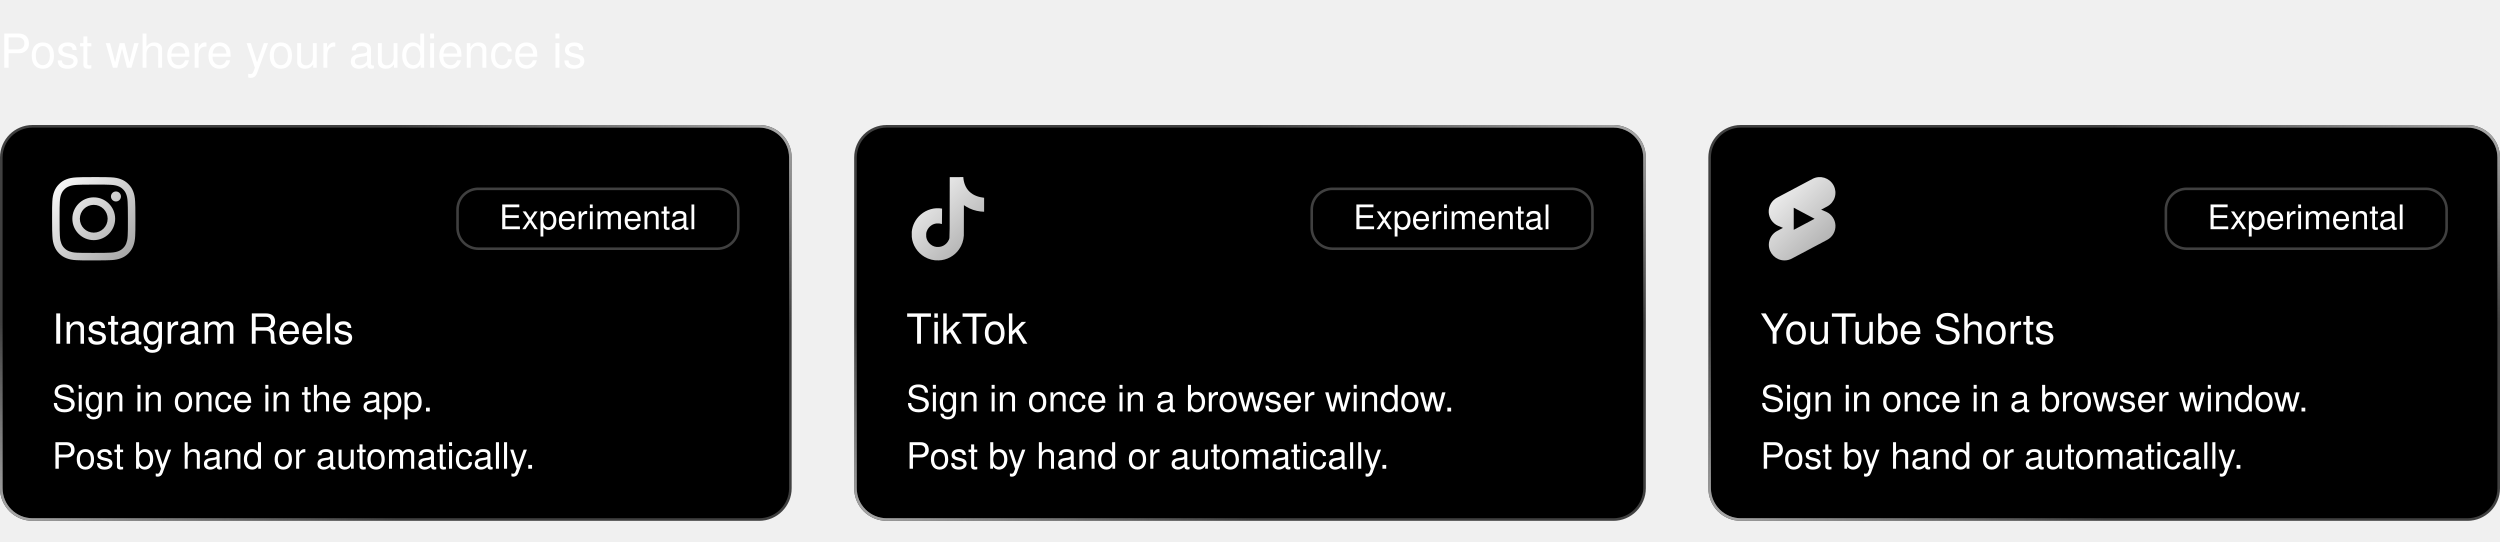
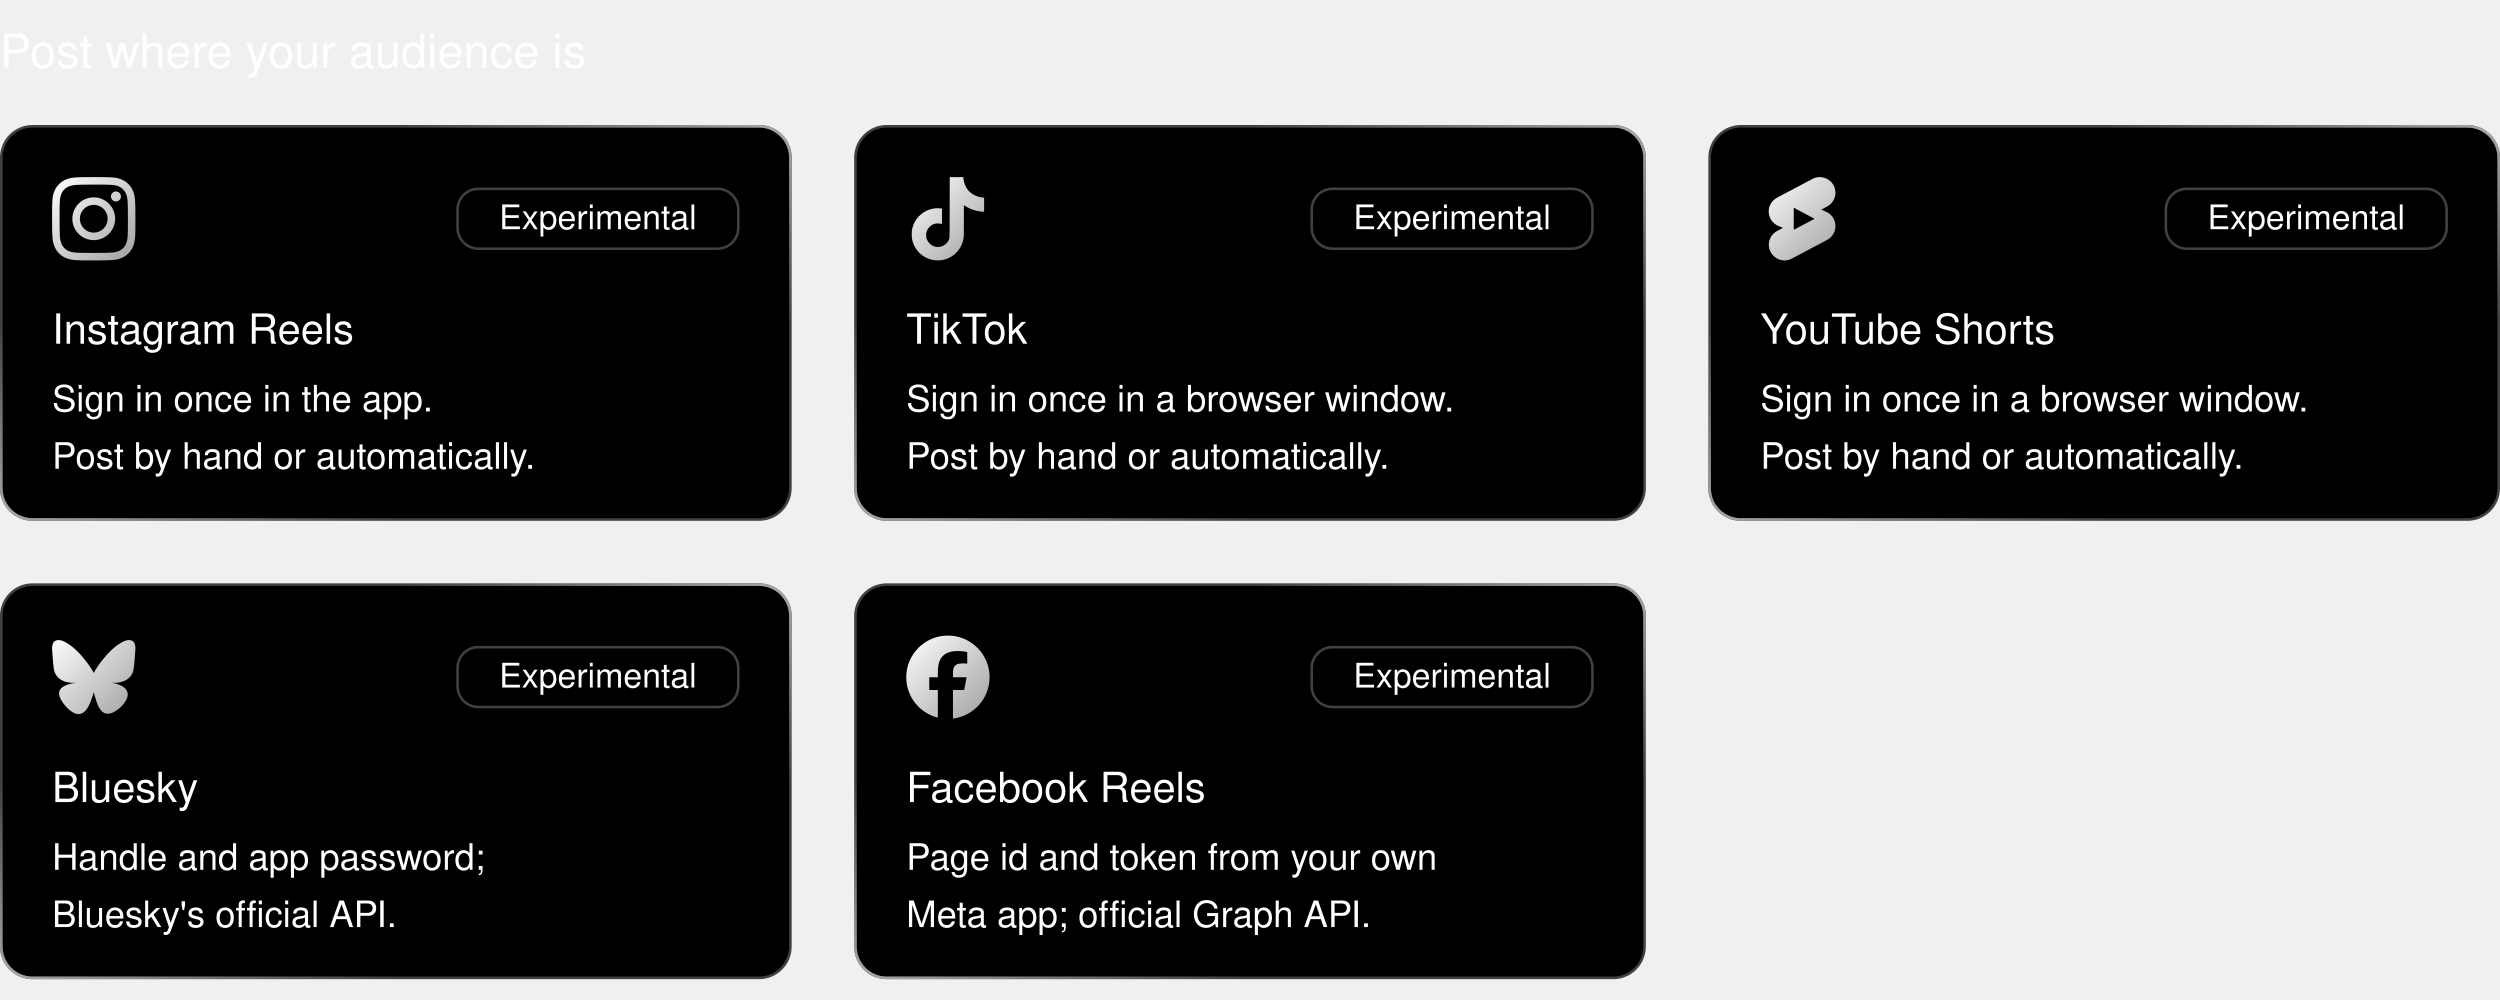
- <svg xmlns="http://www.w3.org/2000/svg" width="960" height="208" viewBox="0 0 960 208" role="img" aria-label="Post to Instagram Reels, TikTok and YouTube Shorts">
+ <svg xmlns="http://www.w3.org/2000/svg" width="960" height="384" viewBox="0 0 960 384" role="img" aria-label="Post to Instagram Reels, TikTok, YouTube Shorts, Bluesky and Facebook Reels">
  <defs>
    <radialGradient id="tr" cx="1" cy="0" r="0.5" gradientUnits="objectBoundingBox">
      <stop offset="0" stop-color="#a9a9a9" />
      <stop offset="1" stop-color="#a9a9a9" stop-opacity="0" />
    </radialGradient>
    <radialGradient id="bl" cx="0" cy="1" r="0.5" gradientUnits="objectBoundingBox">
      <stop offset="0" stop-color="#a9a9a9" />
      <stop offset="1" stop-color="#a9a9a9" stop-opacity="0" />
    </radialGradient>
    <linearGradient id="face" x1="0" y1="0" x2="1" y2="1">
      <stop offset="0" stop-color="#ffffff" />
      <stop offset="1" stop-color="#a0a0a0" />
    </linearGradient>
    <linearGradient id="iface" x1="0" y1="0" x2="32" y2="32" gradientUnits="userSpaceOnUse">
      <stop offset="0" stop-color="#ffffff" />
      <stop offset="1" stop-color="#a0a0a0" />
    </linearGradient>
    <linearGradient id="iface24" x1="0" y1="0" x2="24" y2="24" gradientUnits="userSpaceOnUse">
      <stop offset="0" stop-color="#ffffff" />
      <stop offset="1" stop-color="#a0a0a0" />
    </linearGradient>
    <filter id="idepth" x="-20%" y="-20%" width="150%" height="150%">
      <feDropShadow dx="0.64" dy="1.28" stdDeviation="0.16" flood-color="#606060" flood-opacity="0.95" />
    </filter>
  </defs>
  <text x="0" y="26" font-size="18" font-weight="400" fill="#ffffff" text-anchor="start" font-family="&quot;Helvetica Neue&quot;, Helvetica, Arial, sans-serif">Post where your audience is</text>
  <rect x="0.5" y="48.5" width="303.0" height="151" rx="12" fill="#000000" stroke="#404040" />
  <rect x="0.5" y="48.5" width="303.0" height="151" rx="12" fill="none" stroke="url(#tr)" />
  <rect x="0.5" y="48.5" width="303.0" height="151" rx="12" fill="none" stroke="url(#bl)" />
  <svg x="20.0" y="68" width="32" height="32" viewBox="0 0 24 24" aria-hidden="true">
    <path fill="url(#iface24)" d="M7.03.084c-1.277.06-2.149.264-2.911.563-.789.307-1.458.72-2.123 1.388-.665.668-1.075 1.337-1.38 2.127-.295.764-.496 1.637-.552 2.914-.056 1.278-.069 1.688-.063 4.947.006 3.259.021 3.667.083 4.947.061 1.276.264 2.148.564 2.911.308.789.72 1.457 1.388 2.123.668.665 1.337 1.074 2.128 1.38.763.295 1.636.496 2.913.552 1.277.056 1.688.069 4.946.063 3.258-.006 3.668-.021 4.948-.081 1.28-.061 2.147-.265 2.91-.563.789-.309 1.458-.72 2.123-1.388.665-.668 1.075-1.338 1.379-2.128.296-.763.497-1.636.552-2.912.056-1.281.069-1.69.063-4.948-.006-3.258-.021-3.667-.082-4.947-.061-1.28-.264-2.149-.563-2.912-.308-.789-.72-1.457-1.388-2.123C21.298 1.33 20.628.921 19.838.617 19.074.321 18.202.12 16.924.065 15.647.009 15.236-.005 11.977.001 8.718.008 8.31.021 7.03.084m.14 21.693c-1.17-.051-1.805-.245-2.229-.408-.561-.216-.96-.477-1.382-.895-.422-.418-.681-.819-.9-1.378-.164-.423-.362-1.058-.417-2.228-.059-1.264-.072-1.644-.079-4.848-.007-3.204.005-3.583.061-4.848.05-1.169.246-1.805.408-2.228.216-.561.476-.96.895-1.382.419-.422.818-.681 1.378-.9.423-.165 1.058-.361 2.227-.417 1.266-.06 1.645-.072 4.848-.079 3.203-.007 3.583.005 4.849.061 1.169.051 1.805.244 2.228.408.561.216.96.475 1.382.895.422.419.682.818.9 1.379.165.422.362 1.056.417 2.226.06 1.266.074 1.645.08 4.848.006 3.203-.005 3.583-.061 4.848-.051 1.17-.245 1.806-.408 2.229-.216.56-.476.96-.895 1.381-.419.421-.818.681-1.378.9-.422.165-1.058.362-2.226.417-1.266.059-1.645.072-4.849.079-3.204.007-3.583-.006-4.848-.061M16.953 5.586A1.44 1.44 0 1 0 18.39 4.144a1.44 1.44 0 0 0-1.437 1.442M5.838 12.012c.007 3.403 2.771 6.156 6.173 6.149 3.403-.006 6.157-2.77 6.151-6.173-.006-3.403-2.771-6.157-6.174-6.15-3.403.007-6.156 2.771-6.15 6.174M8 12.008a4 4 0 1 1 4.008 3.992A4 4 0 0 1 8 12.008" />
  </svg>
  <rect x="175.7" y="72.5" width="107.8" height="23" rx="8" fill="none" stroke="#404040" />
  <text x="229.6" y="88" font-size="13" font-weight="400" fill="#ffffff" text-anchor="middle" font-family="&quot;Helvetica Neue&quot;, Helvetica, Arial, sans-serif">Experimental</text>
  <text x="20.0" y="132" font-size="16" font-weight="500" fill="#ffffff" text-anchor="start" font-family="&quot;Helvetica Neue&quot;, Helvetica, Arial, sans-serif">Instagram Reels</text>
  <text x="20.0" y="158" font-size="14" font-weight="400" fill="#ffffff" text-anchor="start" font-family="&quot;Helvetica Neue&quot;, Helvetica, Arial, sans-serif">Sign in once in the app.</text>
  <text x="20.0" y="180" font-size="14" font-weight="400" fill="#ffffff" text-anchor="start" font-family="&quot;Helvetica Neue&quot;, Helvetica, Arial, sans-serif">Post by hand or automatically.</text>
  <rect x="328.5" y="48.5" width="303.0" height="151" rx="12" fill="#000000" stroke="#404040" />
  <rect x="328.5" y="48.5" width="303.0" height="151" rx="12" fill="none" stroke="url(#tr)" />
  <rect x="328.5" y="48.5" width="303.0" height="151" rx="12" fill="none" stroke="url(#bl)" />
  <svg x="348.0" y="68" width="32" height="32" viewBox="0 0 24 24" aria-hidden="true">
    <path fill="url(#iface24)" d="M12.525.02c1.31-.02 2.61-.01 3.91-.02.08 1.53.63 3.09 1.75 4.17 1.12 1.11 2.7 1.62 4.24 1.79v4.03c-1.44-.05-2.89-.35-4.2-.97-.57-.26-1.1-.59-1.62-.93-.01 2.92.01 5.84-.02 8.75-.08 1.4-.54 2.79-1.35 3.94-1.31 1.92-3.58 3.17-5.91 3.21-1.43.08-2.86-.31-4.08-1.03-2.02-1.19-3.44-3.37-3.65-5.71-.02-.5-.03-1-.01-1.49.18-1.9 1.12-3.72 2.58-4.96 1.66-1.44 3.98-2.13 6.15-1.72.02 1.48-.04 2.96-.04 4.44-.99-.32-2.15-.23-3.02.37-.63.41-1.11 1.04-1.36 1.75-.21.51-.15 1.07-.14 1.61.24 1.64 1.82 3.02 3.5 2.87 1.12-.01 2.19-.66 2.77-1.61.19-.33.4-.67.41-1.06.1-1.79.06-3.57.07-5.36.01-4.03-.01-8.05.02-12.07z" />
  </svg>
  <rect x="503.7" y="72.5" width="107.8" height="23" rx="8" fill="none" stroke="#404040" />
  <text x="557.6" y="88" font-size="13" font-weight="400" fill="#ffffff" text-anchor="middle" font-family="&quot;Helvetica Neue&quot;, Helvetica, Arial, sans-serif">Experimental</text>
  <text x="348.0" y="132" font-size="16" font-weight="500" fill="#ffffff" text-anchor="start" font-family="&quot;Helvetica Neue&quot;, Helvetica, Arial, sans-serif">TikTok</text>
  <text x="348.0" y="158" font-size="14" font-weight="400" fill="#ffffff" text-anchor="start" font-family="&quot;Helvetica Neue&quot;, Helvetica, Arial, sans-serif">Sign in once in a browser window.</text>
  <text x="348.0" y="180" font-size="14" font-weight="400" fill="#ffffff" text-anchor="start" font-family="&quot;Helvetica Neue&quot;, Helvetica, Arial, sans-serif">Post by hand or automatically.</text>
  <rect x="656.5" y="48.5" width="303.0" height="151" rx="12" fill="#000000" stroke="#404040" />
  <rect x="656.5" y="48.5" width="303.0" height="151" rx="12" fill="none" stroke="url(#tr)" />
  <rect x="656.5" y="48.5" width="303.0" height="151" rx="12" fill="none" stroke="url(#bl)" />
  <svg x="676.0" y="68" width="32" height="32" viewBox="0 0 24 24" aria-hidden="true">
    <path fill="url(#iface24)" d="m18.931 9.99-1.441-.601 1.717-.913a4.48 4.48 0 0 0 1.874-6.078 4.506 4.506 0 0 0-6.09-1.874L4.792 5.929a4.504 4.504 0 0 0-2.402 4.193 4.521 4.521 0 0 0 2.666 3.904c.036.012 1.442.6 1.442.6l-1.706.901a4.51 4.51 0 0 0-2.369 3.967A4.528 4.528 0 0 0 6.93 24c.725 0 1.437-.174 2.08-.508l10.21-5.406a4.494 4.494 0 0 0 2.39-4.192 4.525 4.525 0 0 0-2.678-3.904ZM9.597 15.19V8.824l6.007 3.184z" />
  </svg>
  <rect x="831.7" y="72.5" width="107.8" height="23" rx="8" fill="none" stroke="#404040" />
  <text x="885.6" y="88" font-size="13" font-weight="400" fill="#ffffff" text-anchor="middle" font-family="&quot;Helvetica Neue&quot;, Helvetica, Arial, sans-serif">Experimental</text>
  <text x="676.0" y="132" font-size="16" font-weight="500" fill="#ffffff" text-anchor="start" font-family="&quot;Helvetica Neue&quot;, Helvetica, Arial, sans-serif">YouTube Shorts</text>
  <text x="676.0" y="158" font-size="14" font-weight="400" fill="#ffffff" text-anchor="start" font-family="&quot;Helvetica Neue&quot;, Helvetica, Arial, sans-serif">Sign in once in a browser window.</text>
  <text x="676.0" y="180" font-size="14" font-weight="400" fill="#ffffff" text-anchor="start" font-family="&quot;Helvetica Neue&quot;, Helvetica, Arial, sans-serif">Post by hand or automatically.</text>
+   <rect x="0.5" y="224.5" width="303.0" height="151" rx="12" fill="#000000" stroke="#404040" />
+   <rect x="0.5" y="224.5" width="303.0" height="151" rx="12" fill="none" stroke="url(#tr)" />
+   <rect x="0.5" y="224.5" width="303.0" height="151" rx="12" fill="none" stroke="url(#bl)" />
+   <svg x="20.0" y="244" width="32" height="32" viewBox="0 0 24 24" aria-hidden="true">
+     <path fill="url(#iface24)" d="M12 10.8c-1.087-2.114-4.046-6.053-6.798-7.995C2.566.944 1.561 1.266.902 1.565.139 1.908 0 3.08 0 3.768c0 .69.378 5.65.624 6.479.815 2.736 3.713 3.66 6.383 3.364.136-.02.275-.039.415-.056-.138.022-.276.04-.415.056-3.912.58-7.387 2.005-2.83 7.078 5.013 5.19 6.87-1.113 7.823-4.308.953 3.195 2.05 9.271 7.733 4.308 4.267-4.308 1.172-6.498-2.74-7.078a8.741 8.741 0 0 1-.415-.056c.14.017.279.036.415.056 2.67.297 5.568-.628 6.383-3.364.246-.828.624-5.79.624-6.478 0-.69-.139-1.861-.902-2.206-.659-.298-1.664-.62-4.3 1.24C16.046 4.748 13.087 8.687 12 10.8Z" />
+   </svg>
+   <rect x="175.7" y="248.5" width="107.8" height="23" rx="8" fill="none" stroke="#404040" />
+   <text x="229.6" y="264" font-size="13" font-weight="400" fill="#ffffff" text-anchor="middle" font-family="&quot;Helvetica Neue&quot;, Helvetica, Arial, sans-serif">Experimental</text>
+   <text x="20.0" y="308" font-size="16" font-weight="500" fill="#ffffff" text-anchor="start" font-family="&quot;Helvetica Neue&quot;, Helvetica, Arial, sans-serif">Bluesky</text>
+   <text x="20.0" y="334" font-size="14" font-weight="400" fill="#ffffff" text-anchor="start" font-family="&quot;Helvetica Neue&quot;, Helvetica, Arial, sans-serif">Handle and app password;</text>
+   <text x="20.0" y="356" font-size="14" font-weight="400" fill="#ffffff" text-anchor="start" font-family="&quot;Helvetica Neue&quot;, Helvetica, Arial, sans-serif">Bluesky's official API.</text>
+   <rect x="328.5" y="224.5" width="303.0" height="151" rx="12" fill="#000000" stroke="#404040" />
+   <rect x="328.5" y="224.5" width="303.0" height="151" rx="12" fill="none" stroke="url(#tr)" />
+   <rect x="328.5" y="224.5" width="303.0" height="151" rx="12" fill="none" stroke="url(#bl)" />
+   <svg x="348.0" y="244" width="32" height="32" viewBox="0 0 24 24" aria-hidden="true">
+     <path fill="url(#iface24)" d="M9.101 23.691v-7.98H6.627v-3.667h2.474v-1.58c0-4.085 1.848-5.978 5.858-5.978.401 0 .955.042 1.468.103a8.68 8.68 0 0 1 1.141.195v3.325a8.623 8.623 0 0 0-.653-.036 26.805 26.805 0 0 0-.733-.009c-.707 0-1.259.096-1.675.309a1.686 1.686 0 0 0-.679.622c-.258.42-.374.995-.374 1.752v1.297h3.919l-.386 2.103-.287 1.564h-3.246v8.245C19.396 23.238 24 18.179 24 12.044c0-6.627-5.373-12-12-12s-12 5.373-12 12c0 5.628 3.874 10.35 9.101 11.647Z" />
+   </svg>
+   <rect x="503.7" y="248.5" width="107.8" height="23" rx="8" fill="none" stroke="#404040" />
+   <text x="557.6" y="264" font-size="13" font-weight="400" fill="#ffffff" text-anchor="middle" font-family="&quot;Helvetica Neue&quot;, Helvetica, Arial, sans-serif">Experimental</text>
+   <text x="348.0" y="308" font-size="16" font-weight="500" fill="#ffffff" text-anchor="start" font-family="&quot;Helvetica Neue&quot;, Helvetica, Arial, sans-serif">Facebook Reels</text>
+   <text x="348.0" y="334" font-size="14" font-weight="400" fill="#ffffff" text-anchor="start" font-family="&quot;Helvetica Neue&quot;, Helvetica, Arial, sans-serif">Page id and token from your own</text>
+   <text x="348.0" y="356" font-size="14" font-weight="400" fill="#ffffff" text-anchor="start" font-family="&quot;Helvetica Neue&quot;, Helvetica, Arial, sans-serif">Meta app; official Graph API.</text>
</svg>
